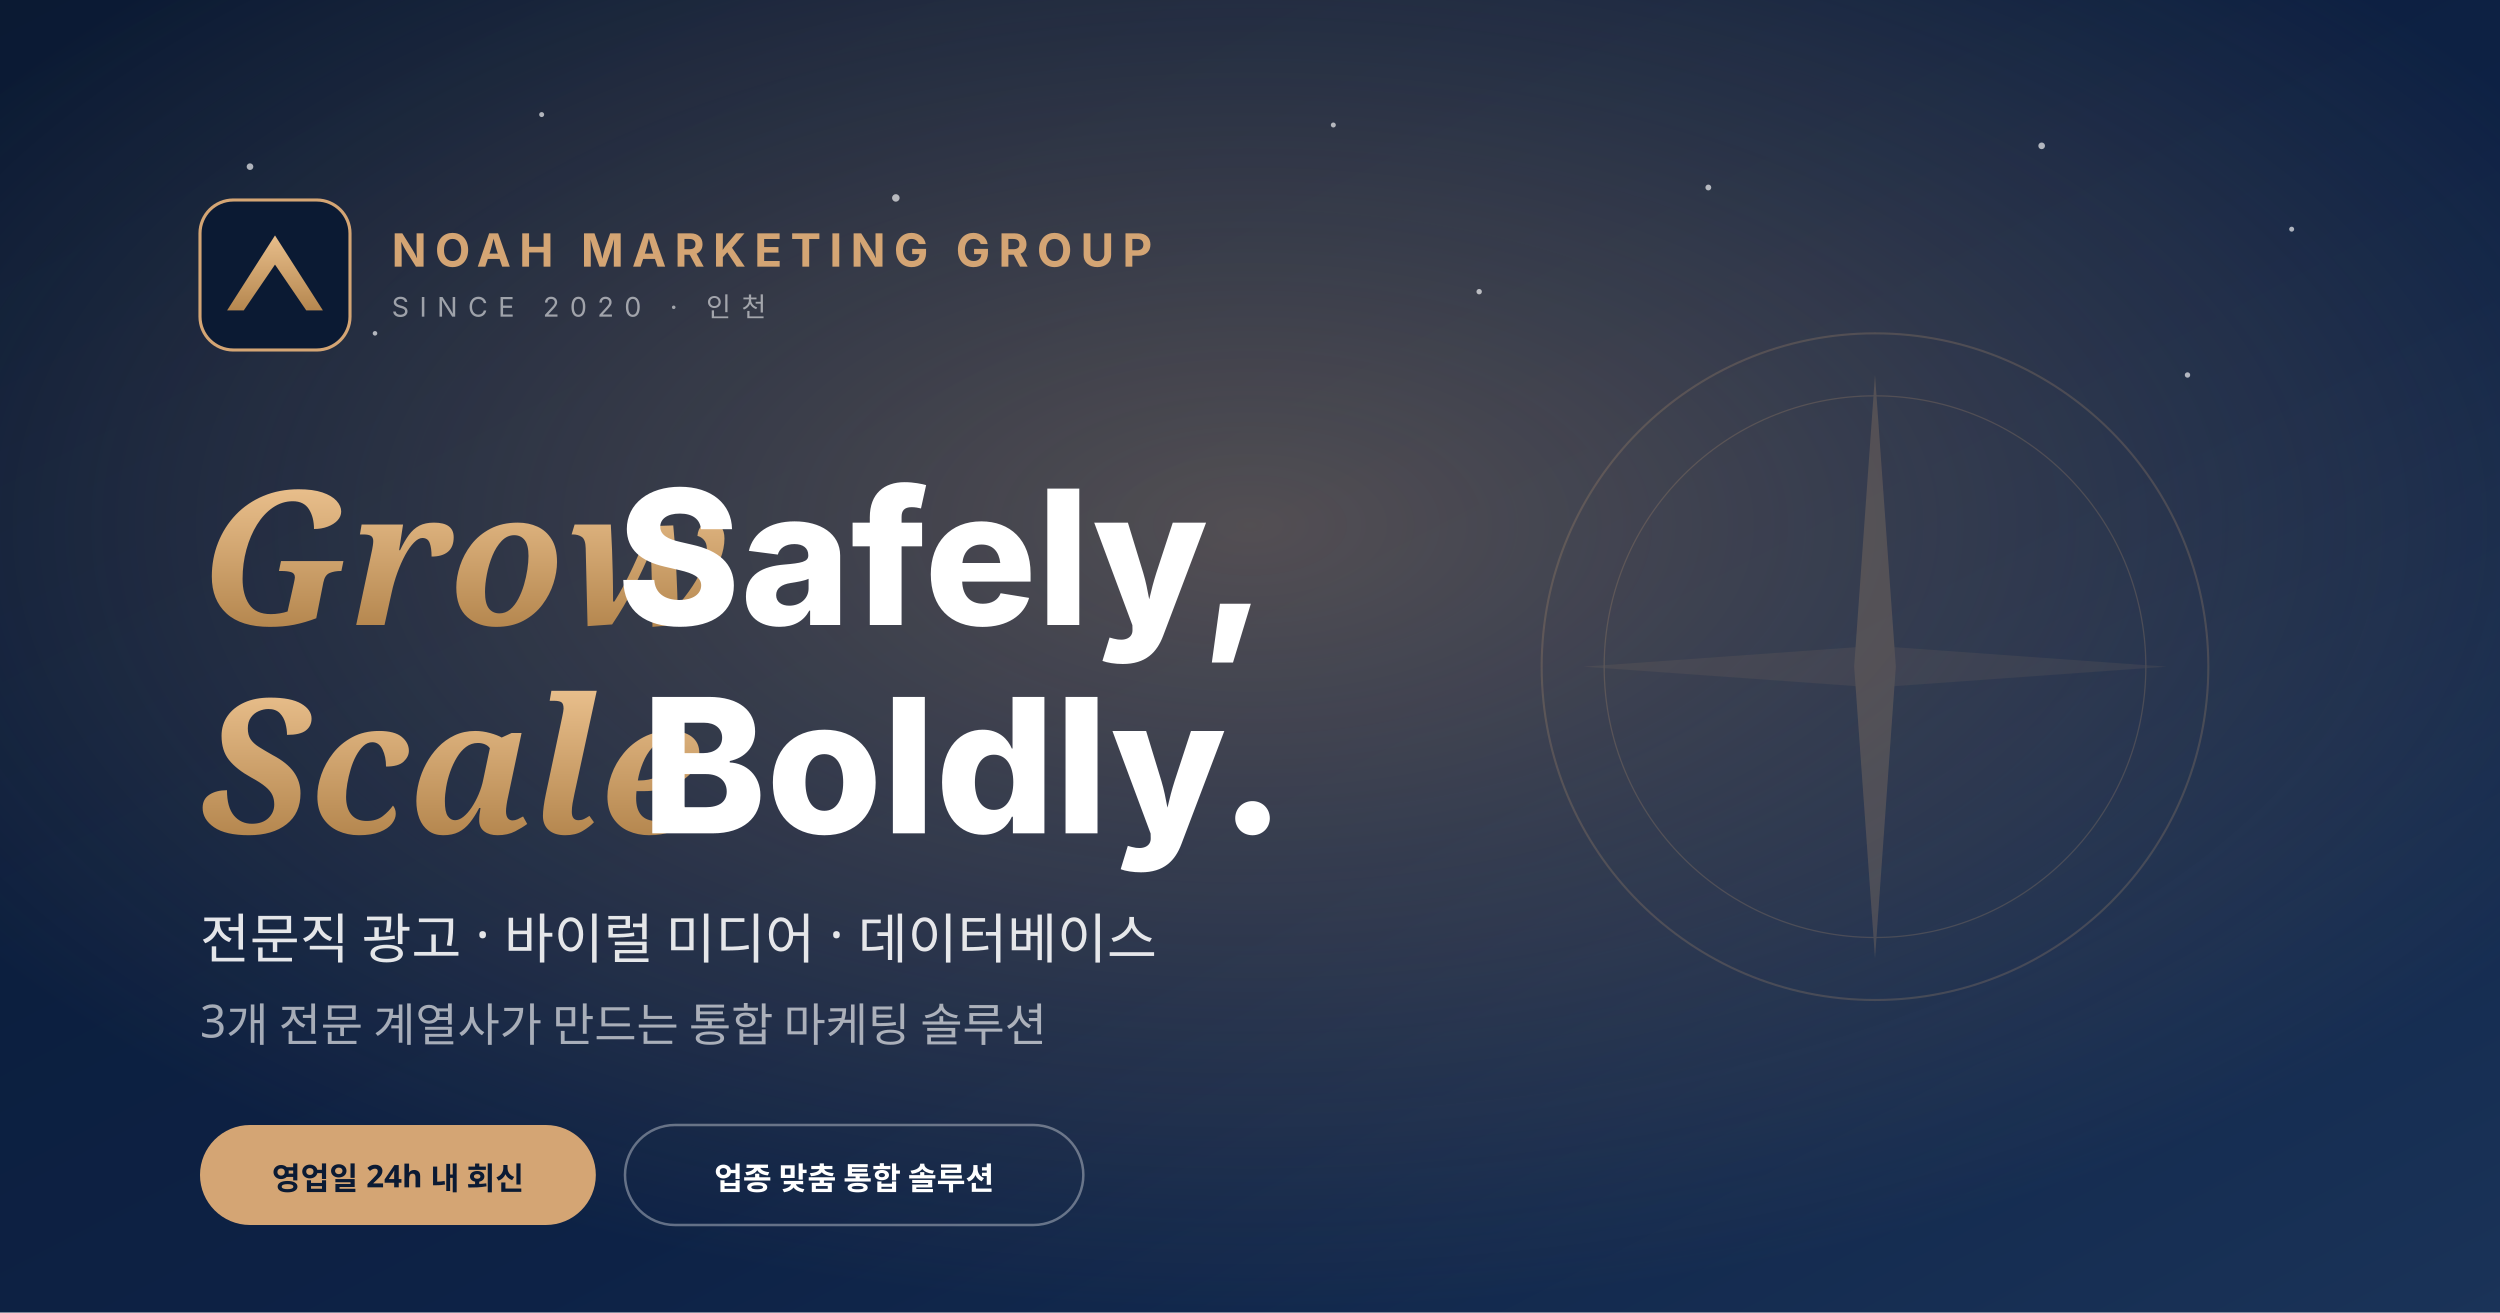
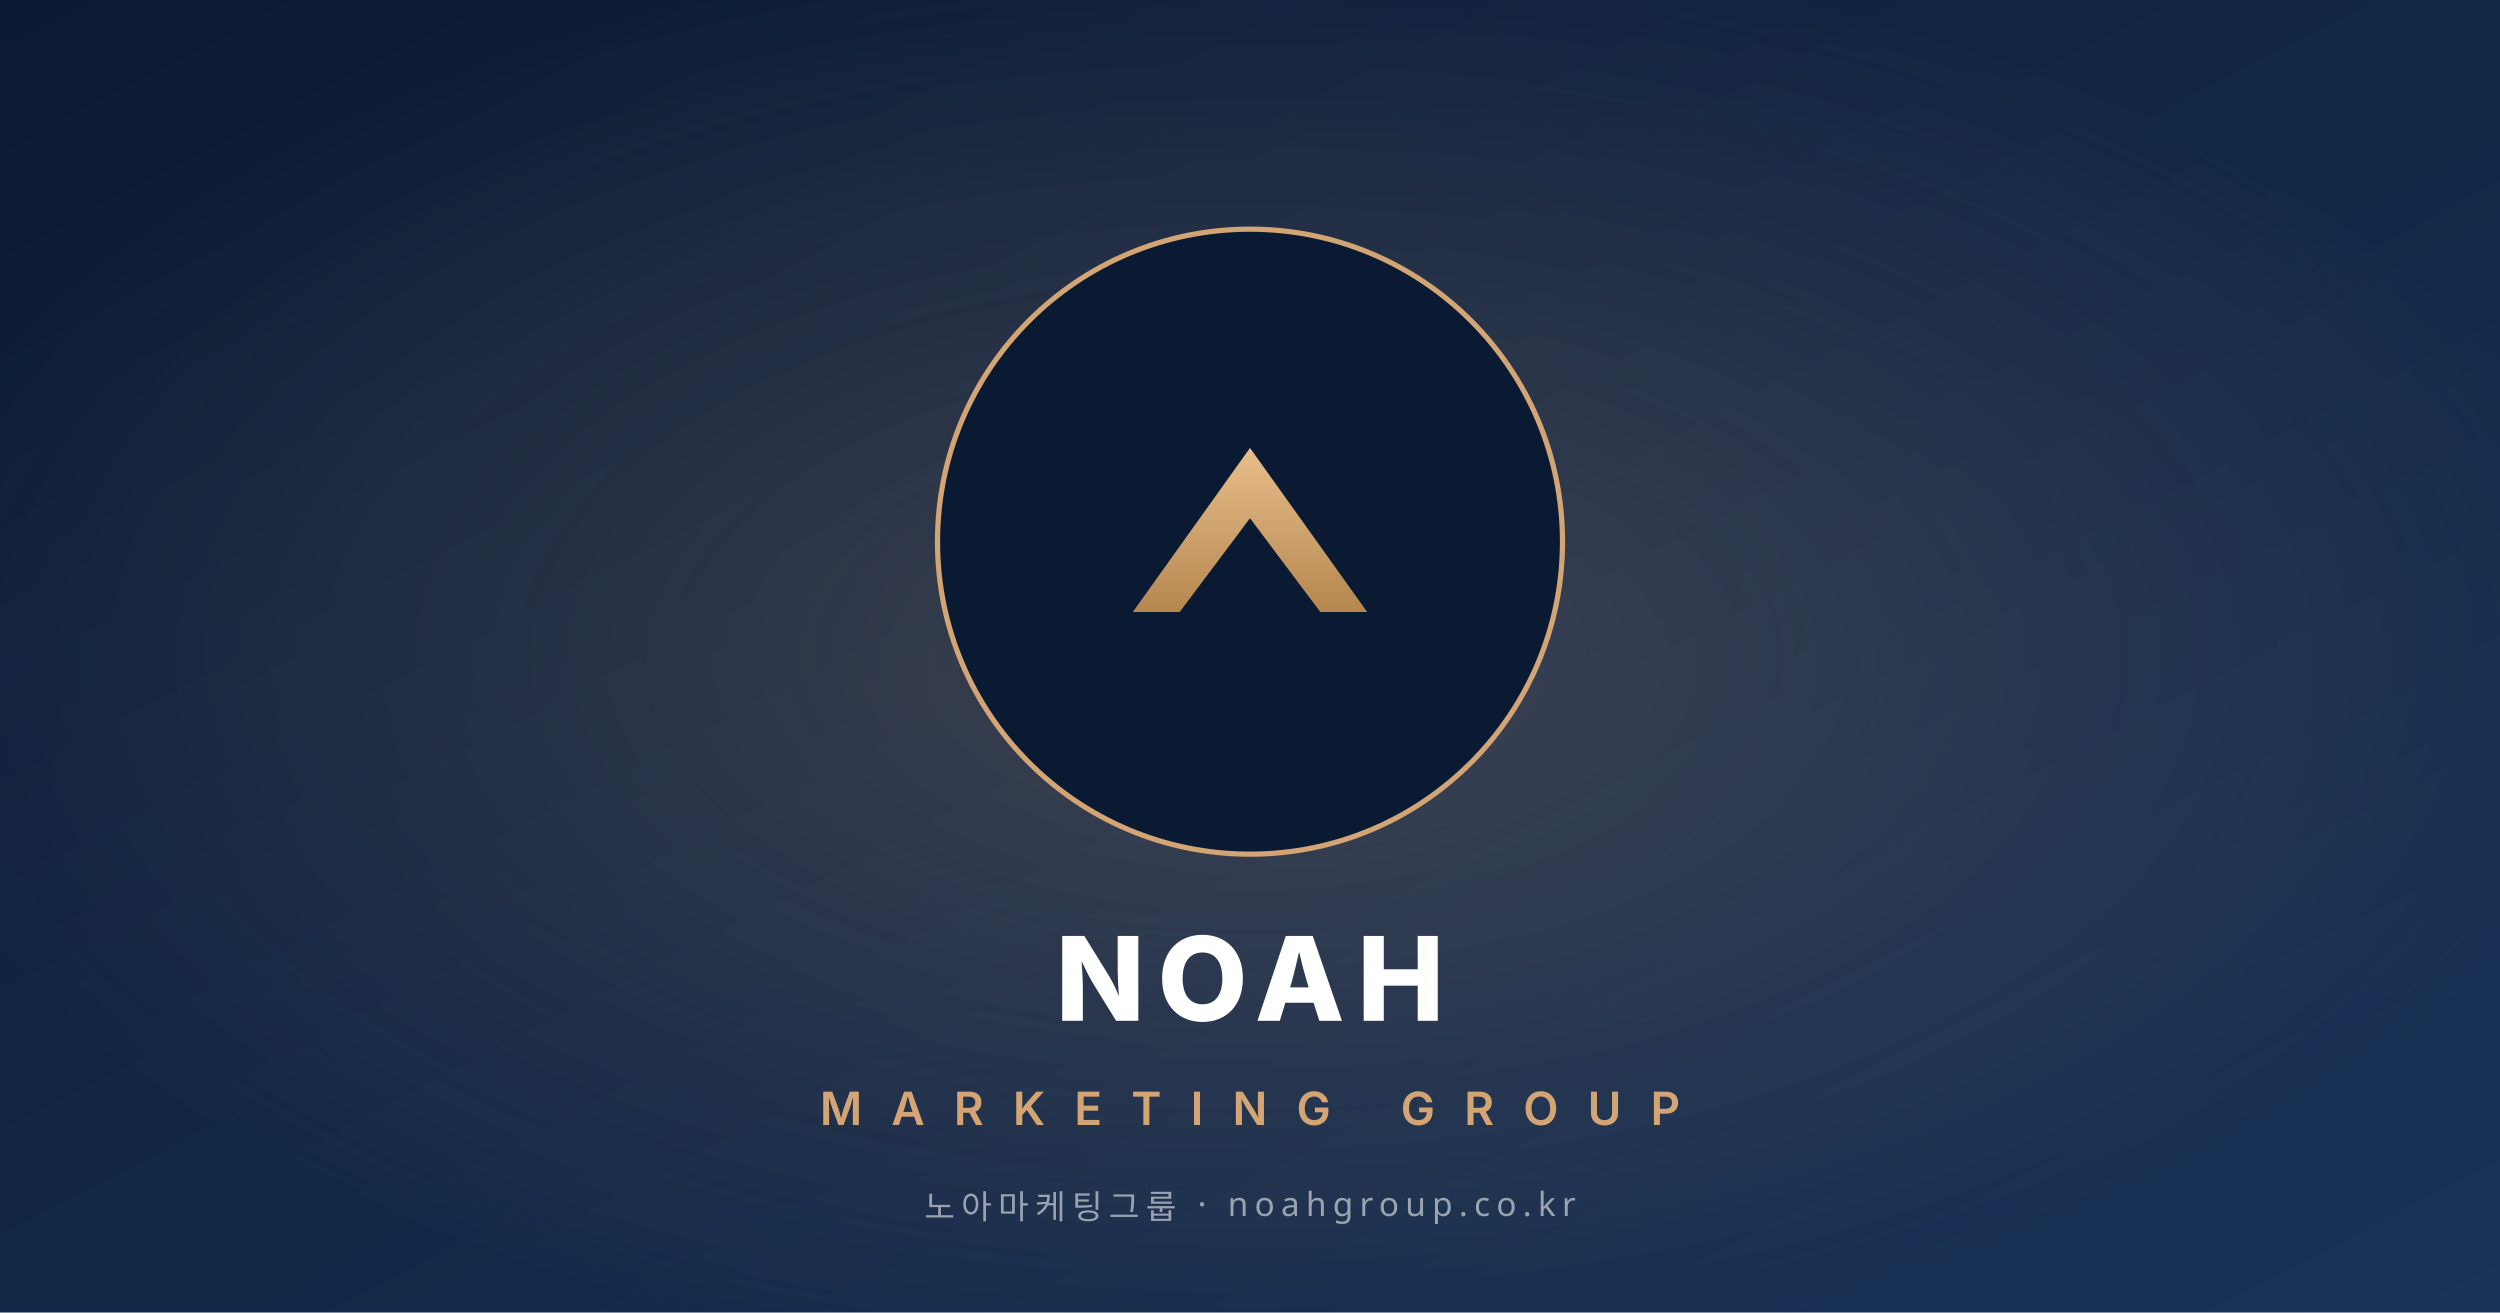
<svg xmlns="http://www.w3.org/2000/svg" viewBox="0 0 1200 630" width="1200" height="630">
  <defs>
    <linearGradient id="bg" x1="0" y1="0" x2="1" y2="1">
      <stop offset="0%" stop-color="#0B1A33" />
-       <stop offset="60%" stop-color="#0d2246" />
      <stop offset="100%" stop-color="#1a3358" />
    </linearGradient>
-     <radialGradient id="glow" cx="0.5" cy="0.4" r="0.6">
-       <stop offset="0%" stop-color="#D4A574" stop-opacity="0.35" />
+     <radialGradient id="glow" cx="0.5" cy="0.5" r="0.55">
+       <stop offset="0%" stop-color="#D4A574" stop-opacity="0.22" />
      <stop offset="100%" stop-color="#D4A574" stop-opacity="0" />
    </radialGradient>
    <linearGradient id="gold" x1="0" y1="0" x2="0" y2="1">
      <stop offset="0%" stop-color="#E8BE8B" />
      <stop offset="100%" stop-color="#B5874F" />
    </linearGradient>
  </defs>
  <rect width="1200" height="630" fill="url(#bg)" />
  <rect width="1200" height="630" fill="url(#glow)" />
-   <g fill="#ffffff" opacity="0.65">
-     <circle cx="120" cy="80" r="1.6" />
-     <circle cx="260" cy="55" r="1.2" />
-     <circle cx="430" cy="95" r="1.8" />
-     <circle cx="640" cy="60" r="1.2" />
-     <circle cx="820" cy="90" r="1.4" />
-     <circle cx="980" cy="70" r="1.6" />
-     <circle cx="1100" cy="110" r="1.2" />
-     <circle cx="180" cy="160" r="1.1" />
-     <circle cx="710" cy="140" r="1.3" />
-     <circle cx="1050" cy="180" r="1.3" />
+   <g transform="translate(600,260)">
+     <circle r="150" fill="#0B1A33" stroke="#D4A574" stroke-width="2.5" />
+     <g transform="translate(-90,-90) scale(5.625)">
+       <path d="M6 22 L16 8 L26 22 L22 22 L16 14 L10 22 Z" fill="url(#gold)" />
+     </g>
  </g>
-   <g transform="translate(96,96)">
-     <rect width="72" height="72" rx="16" fill="#0B1A33" stroke="#D4A574" stroke-width="1.5" />
-     <path d="M13 53 L36 17 L59 53 L51 53 L36 31 L21 53 Z" fill="url(#gold)" />
-   </g>
-   <text x="188" y="128" font-family="Inter, 'Pretendard', sans-serif" font-size="22" font-weight="700" letter-spacing="4" fill="#D4A574">NOAH MARKETING GROUP</text>
-   <text x="188" y="152" font-family="Inter, 'Pretendard', sans-serif" font-size="13" letter-spacing="5" fill="#ffffff" opacity="0.55">SINCE 2020 · 인천</text>
-   <text x="96" y="300" font-family="'Noto Serif KR', 'Pretendard', serif" font-style="italic" font-size="90" font-weight="700" fill="url(#gold)">Grow</text>
-   <text x="296" y="300" font-family="Inter, 'Pretendard', sans-serif" font-size="90" font-weight="800" fill="#ffffff"> Safely,</text>
-   <text x="96" y="400" font-family="'Noto Serif KR', 'Pretendard', serif" font-style="italic" font-size="90" font-weight="700" fill="url(#gold)">Scale</text>
-   <text x="308" y="400" font-family="Inter, 'Pretendard', sans-serif" font-size="90" font-weight="800" fill="#ffffff"> Boldly.</text>
-   <text x="96" y="460" font-family="'Pretendard', sans-serif" font-size="26" font-weight="500" fill="#ffffff" opacity="0.88">전문직 광고 · 바이럴 미디어 · 데이터베이스</text>
-   <text x="96" y="498" font-family="'Pretendard', sans-serif" font-size="22" font-weight="400" fill="#ffffff" opacity="0.62">3개 전문 계열사가 만드는 통합 마케팅 솔루션</text>
-   <g transform="translate(96,540)">
-     <rect width="190" height="48" rx="24" fill="#D4A574" />
-     <text x="95" y="31" text-anchor="middle" font-family="'Pretendard', sans-serif" font-size="15" font-weight="700" fill="#0B1A33">영업일 24h 내 회신</text>
-     <rect x="204" width="220" height="48" rx="24" fill="none" stroke="#ffffff" stroke-opacity="0.35" stroke-width="1.2" />
-     <text x="314" y="31" text-anchor="middle" font-family="'Pretendard', sans-serif" font-size="15" font-weight="600" fill="#ffffff">업종 맞춤 통합 솔루션</text>
-   </g>
-   <g transform="translate(900,320)" opacity="0.2">
-     <circle r="160" fill="none" stroke="#D4A574" stroke-width="1" />
-     <circle r="130" fill="none" stroke="#D4A574" stroke-width="0.6" />
-     <path d="M0 -140 L10 0 L0 140 L-10 0 Z" fill="#D4A574" />
-     <path d="M-140 0 L0 10 L140 0 L0 -10 Z" fill="#D4A574" opacity="0.4" />
-     <circle r="8" fill="#D4A574" />
-   </g>
+   <text x="600" y="490" text-anchor="middle" font-family="Inter, 'Pretendard', sans-serif" font-size="56" font-weight="800" letter-spacing="6" fill="#ffffff">NOAH</text>
+   <text x="600" y="540" text-anchor="middle" font-family="Inter, 'Pretendard', sans-serif" font-size="22" font-weight="600" letter-spacing="14" fill="#D4A574">MARKETING GROUP</text>
+   <text x="600" y="585" text-anchor="middle" font-family="'Pretendard', sans-serif" font-size="16" font-weight="400" letter-spacing="3" fill="#ffffff" opacity="0.55">노아마케팅그룹 · noahgroup.co.kr</text>
</svg>
